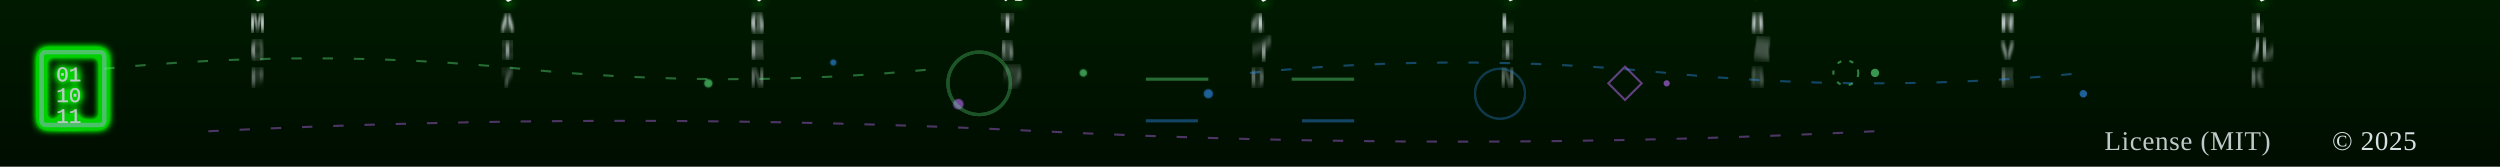
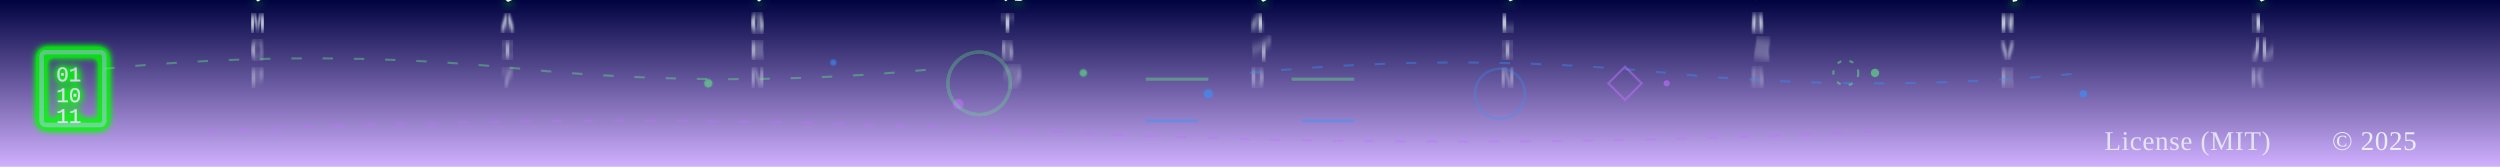
<svg xmlns="http://www.w3.org/2000/svg" width="1200" height="80" viewBox="0 0 1200 80" role="img" aria-label="Matrix Code Rain Footer">
  <defs>
    <linearGradient id="bgMatrix08F" x1="0%" y1="0%" x2="0%" y2="100%">
-       <stop offset="0%" style="stop-color:#001a00;stop-opacity:1" />
-       <stop offset="100%" style="stop-color:#000d00;stop-opacity:1" />
+       <stop offset="0%" style="stop-color:#000240;stop-opacity:1" />
+       <stop offset="100%" style="stop-color:#D0B0FF;stop-opacity:1" />
    </linearGradient>
    <radialGradient id="matrixGlow08F" cx="50%" cy="50%" r="50%">
      <stop offset="0%" style="stop-color:#5FED83;stop-opacity:1" />
-       <stop offset="50%" style="stop-color:#5FED83;stop-opacity:0.6" />
+       <stop offset="50%" style="stop-color:#501DAF;stop-opacity:0.6" />
      <stop offset="100%" style="stop-color:#00ff00;stop-opacity:0" />
    </radialGradient>
    <filter id="matrixFilter08F" x="-50%" y="-50%" width="200%" height="200%">
      <feGaussianBlur stdDeviation="2" result="blur" />
      <feColorMatrix in="blur" type="matrix" values="0 0 0 0 0  1 0 0 0 0.9  0 0 0 0 0  0 0 0 5 0" result="glow" />
      <feMerge>
        <feMergeNode in="glow" />
        <feMergeNode in="SourceGraphic" />
      </feMerge>
    </filter>
    <filter id="motionBlur08F">
      <feGaussianBlur in="SourceGraphic" stdDeviation="0,2" />
    </filter>
  </defs>
  <style>
    @media (prefers-color-scheme: dark) {
      .text-link { fill: #4a9960; font-family: 'SF Pro Text', -apple-system, BlinkMacSystemFont, 'Segoe UI', 'Roboto', 'Helvetica Neue', Arial, sans-serif; font-weight: 500; }
      .divider { stroke: #003300; }
      .matrix-char { fill: #5FED83; }
    }
    @media (prefers-color-scheme: light) {
      .text-link { fill: #1f2328; font-family: 'SF Pro Text', -apple-system, BlinkMacSystemFont, 'Segoe UI', 'Roboto', 'Helvetica Neue', Arial, sans-serif; font-weight: 500; }
      .divider { stroke: #d0d7de; }
      .matrix-char { fill: #08872B; }
    }

    .link { font-size: 13px; letter-spacing: 0.3px; }

    .code-rain {
      animation: rain-fall 2.5s linear infinite;
      font-family: 'Courier New', 'Courier', monospace;
      font-weight: bold;
      filter: url(#motionBlur08F);
    }
    @keyframes rain-fall {
      0% { transform: translateY(-160.0px); opacity: 0; }
      10% { opacity: 1; }
      90% { opacity: 0.8; }
      100% { transform: translateY(160.0px); opacity: 0; }
    }

    .leading-char {
      animation: leading-glow 1s ease-in-out infinite;
      fill: #ffffff;
      filter: url(#matrixFilter08F);
      font-family: 'Courier New', 'Courier', monospace;
      font-weight: bold;
    }
    @keyframes leading-glow {
      0%, 100% { opacity: 1; fill: #ffffff; }
      50% { opacity: 0.7; fill: #5FED83; }
    }

    @media (prefers-reduced-motion: reduce) { * { animation: none !important; } }

    /* Enhanced particle effects */
    .particle {
      animation: particle-float 4s ease-in-out infinite;
      filter: blur(0.5px);
    }
    @keyframes particle-float {
      0%, 100% { opacity: 0; transform: translateY(0) translateX(0) scale(0); }
      25% { opacity: 0.8; transform: translateY(-20px) translateX(-10px) scale(1.5); }
      50% { opacity: 1; transform: translateY(-40px) translateX(5px) scale(2); }
      75% { opacity: 0.6; transform: translateY(-30px) translateX(15px) scale(1.8); }
    }

    .particle-2 {
      animation: particle-spin 5s linear infinite;
    }
    @keyframes particle-spin {
      0% { opacity: 0; transform: rotate(0deg) translateX(20px) scale(0); }
      50% { opacity: 1; transform: rotate(180deg) translateX(40px) scale(2); }
      100% { opacity: 0; transform: rotate(360deg) translateX(20px) scale(0); }
    }

    /* Wave effects */
    .wave-line {
      stroke-dasharray: 5 10;
      animation: wave-flow 3s linear infinite;
    }
    @keyframes wave-flow {
      to { stroke-dashoffset: -100; }
    }

    /* Glow pulse on text */
    .text-link {
      animation: text-glow 3s ease-in-out infinite;
    }
    @keyframes text-glow {
      0%, 100% { opacity: 0.7; filter: drop-shadow(0 0 0px transparent); }
      50% { opacity: 1; filter: drop-shadow(0 0 8px rgba(95, 237, 131, 0.6)); }
    }

    /* Rotating elements */
    .rotate-slow {
      animation: rotate-360 20s linear infinite;
      transform-origin: center;
    }
    @keyframes rotate-360 {
      to { transform: rotate(360deg); }
    }

    /* Shimmer effect */
    .shimmer {
      animation: shimmer-pass 4s ease-in-out infinite;
    }
    @keyframes shimmer-pass {
      0%, 100% { opacity: 0.3; }
      50% { opacity: 1; }
    }

    /* Ripple effect */
    .ripple {
      animation: ripple-expand 3s ease-out infinite;
      transform-origin: center;
    }
    @keyframes ripple-expand {
      0% { opacity: 1; transform: scale(0.5); }
      100% { opacity: 0; transform: scale(3); }
    }

    </style>
  <rect width="1200" height="80" fill="url(#bgMatrix08F)" />
  <line x1="0" y1="1" x2="1200" y2="1" class="divider" stroke-width="2" />
  <g style="animation-delay: 0s">
    <text class="leading-char" x="120" y="0" font-size="14" fill="#f0f6fc">ア</text>
    <text class="code-rain matrix-char" x="120" y="15" font-size="12" opacity="0.8" fill="#f0f6fc">M</text>
    <text class="code-rain matrix-char" x="120" y="28" font-size="12" opacity="0.6" fill="#f0f6fc">C</text>
    <text class="code-rain matrix-char" x="120" y="41" font-size="12" opacity="0.4" fill="#f0f6fc">P</text>
  </g>
  <g style="animation-delay: -0.3s">
    <text class="leading-char" x="240" y="0" font-size="14" fill="#f0f6fc">タ</text>
    <text class="code-rain matrix-char" x="240" y="15" font-size="12" opacity="0.8" fill="#f0f6fc">A</text>
    <text class="code-rain matrix-char" x="240" y="28" font-size="12" opacity="0.6" fill="#f0f6fc">I</text>
    <text class="code-rain matrix-char" x="240" y="41" font-size="12" opacity="0.4" fill="#f0f6fc">7</text>
  </g>
  <g style="animation-delay: -0.6s">
    <text class="leading-char" x="360" y="0" font-size="14" fill="#f0f6fc">ナ</text>
    <text class="code-rain matrix-char" x="360" y="15" font-size="12" opacity="0.8" fill="#f0f6fc">G</text>
    <text class="code-rain matrix-char" x="360" y="28" font-size="12" opacity="0.6" fill="#f0f6fc">E</text>
    <text class="code-rain matrix-char" x="360" y="41" font-size="12" opacity="0.4" fill="#f0f6fc">N</text>
  </g>
  <g style="animation-delay: -0.9s">
    <text class="leading-char" x="480" y="0" font-size="14" fill="#f0f6fc">カ</text>
    <text class="code-rain matrix-char" x="480" y="15" font-size="12" opacity="0.8" fill="#f0f6fc">T</text>
    <text class="code-rain matrix-char" x="480" y="28" font-size="12" opacity="0.6" fill="#f0f6fc">5</text>
    <text class="code-rain matrix-char" x="480" y="41" font-size="12" opacity="0.4" fill="#f0f6fc">ラ</text>
  </g>
  <g style="animation-delay: -1.2s">
    <text class="leading-char" x="600" y="0" font-size="14" fill="#f0f6fc">サ</text>
    <text class="code-rain matrix-char" x="600" y="15" font-size="12" opacity="0.8" fill="#f0f6fc">4</text>
    <text class="code-rain matrix-char" x="600" y="28" font-size="12" opacity="0.6" fill="#f0f6fc">イ</text>
    <text class="code-rain matrix-char" x="600" y="41" font-size="12" opacity="0.4" fill="#f0f6fc">D</text>
  </g>
  <g style="animation-delay: -1.5s">
    <text class="leading-char" x="720" y="0" font-size="14" fill="#f0f6fc">ツ</text>
    <text class="code-rain matrix-char" x="720" y="15" font-size="12" opacity="0.8" fill="#f0f6fc">L</text>
    <text class="code-rain matrix-char" x="720" y="28" font-size="12" opacity="0.6" fill="#f0f6fc">I</text>
    <text class="code-rain matrix-char" x="720" y="41" font-size="12" opacity="0.4" fill="#f0f6fc">N</text>
  </g>
  <g style="animation-delay: -1.8s">
    <text class="leading-char" x="840" y="0" font-size="14" fill="#f0f6fc">ハ</text>
    <text class="code-rain matrix-char" x="840" y="15" font-size="12" opacity="0.8" fill="#f0f6fc">8</text>
    <text class="code-rain matrix-char" x="840" y="28" font-size="12" opacity="0.6" fill="#f0f6fc">ミ</text>
    <text class="code-rain matrix-char" x="840" y="41" font-size="12" opacity="0.4" fill="#f0f6fc">S</text>
  </g>
  <g style="animation-delay: -2.1s">
    <text class="leading-char" x="960" y="0" font-size="14" fill="#f0f6fc">ヤ</text>
    <text class="code-rain matrix-char" x="960" y="15" font-size="12" opacity="0.8" fill="#f0f6fc">R</text>
    <text class="code-rain matrix-char" x="960" y="28" font-size="12" opacity="0.6" fill="#f0f6fc">V</text>
    <text class="code-rain matrix-char" x="960" y="41" font-size="12" opacity="0.4" fill="#f0f6fc">E</text>
  </g>
  <g style="animation-delay: -2.4s">
    <text class="leading-char" x="1080" y="0" font-size="14" fill="#f0f6fc">ワ</text>
    <text class="code-rain matrix-char" x="1080" y="15" font-size="12" opacity="0.8" fill="#f0f6fc">1</text>
    <text class="code-rain matrix-char" x="1080" y="28" font-size="12" opacity="0.6" fill="#f0f6fc">ル</text>
    <text class="code-rain matrix-char" x="1080" y="41" font-size="12" opacity="0.4" fill="#f0f6fc">K</text>
  </g>
  <g transform="translate(20, 25)" opacity="0.8" filter="url(#matrixFilter08F)">
    <rect x="0" y="0" width="30" height="35" rx="2" fill="none" stroke="#5FED83" stroke-width="2" />
    <text x="7" y="14" class="matrix-char" font-size="10" font-family="'Courier New', monospace" fill="#f0f6fc">01</text>
    <text x="7" y="24" class="matrix-char" font-size="10" font-family="'Courier New', monospace" fill="#f0f6fc">10</text>
    <text x="7" y="34" class="matrix-char" font-size="10" font-family="'Courier New', monospace" fill="#f0f6fc">11</text>
  </g>
  <text x="1050" y="72" text-anchor="middle" class="link text-link" font-size="11px" opacity="0.8" fill="#f0f6fc">License (MIT)</text>
  <text x="1160" y="72" text-anchor="end" class="link text-link" font-size="11px" opacity="0.9" fill="#f0f6fc">© 2025</text>
  <g opacity="0.6">
    <circle class="particle" cx="340" cy="40" r="2" fill="#5FED83" style="animation-delay: 0s" />
    <circle class="particle" cx="400" cy="30" r="1.5" fill="#3094FF" style="animation-delay: 0.5s" />
    <circle class="particle" cx="460" cy="50" r="2.5" fill="#C06EFF" style="animation-delay: 1s" />
    <circle class="particle" cx="520" cy="35" r="1.8" fill="#5FED83" style="animation-delay: 1.5s" />
    <circle class="particle" cx="580" cy="45" r="2.2" fill="#3094FF" style="animation-delay: 2s" />
    <circle class="particle-2" cx="800" cy="40" r="1.5" fill="#C06EFF" style="animation-delay: 0.3s" />
    <circle class="particle-2" cx="900" cy="35" r="2" fill="#5FED83" style="animation-delay: 0.8s" />
    <circle class="particle-2" cx="1000" cy="45" r="1.8" fill="#3094FF" style="animation-delay: 1.3s" />
  </g>
  <g opacity="0.4">
    <path class="wave-line" d="M 50 33 Q 150 23, 250 33 T 450 33" stroke="#5FED83" stroke-width="1" fill="none" style="animation-delay: 0s" />
    <path class="wave-line" d="M 600 35 Q 700 25, 800 35 T 1000 35" stroke="#3094FF" stroke-width="1" fill="none" style="animation-delay: 0.7s" />
    <path class="wave-line" d="M 100 63 Q 300 53, 500 63 T 900 63" stroke="#C06EFF" stroke-width="1" fill="none" style="animation-delay: 1.4s" />
  </g>
  <g opacity="0.3">
    <circle class="ripple" cx="470" cy="40" r="15" stroke="#5FED83" stroke-width="1.5" fill="none" style="animation-delay: 0s" />
    <circle class="ripple" cx="470" cy="40" r="15" stroke="#5FED83" stroke-width="1.5" fill="none" style="animation-delay: 1s" />
    <circle class="ripple" cx="470" cy="40" r="15" stroke="#5FED83" stroke-width="1.5" fill="none" style="animation-delay: 2s" />
    <circle class="ripple" cx="720" cy="45" r="12" stroke="#3094FF" stroke-width="1" fill="none" style="animation-delay: 0.5s" />
    <circle class="ripple" cx="720" cy="45" r="12" stroke="#3094FF" stroke-width="1" fill="none" style="animation-delay: 1.5s" />
  </g>
  <g opacity="0.5">
    <g class="rotate-slow" transform="translate(780, 40)">
      <path d="M -8 0 L 0 -8 L 8 0 L 0 8 Z" fill="none" stroke="#C06EFF" stroke-width="1" />
    </g>
    <g class="rotate-slow" transform="translate(886, 35)" style="animation-direction: reverse;">
      <circle cx="0" cy="0" r="6" fill="none" stroke="#5FED83" stroke-width="1" stroke-dasharray="2 4" />
    </g>
  </g>
  <g opacity="0.4">
    <line class="shimmer" x1="550" y1="38" x2="580" y2="38" stroke="#5FED83" stroke-width="1.5" style="animation-delay: 0s" />
    <line class="shimmer" x1="620" y1="38" x2="650" y2="38" stroke="#5FED83" stroke-width="1.5" style="animation-delay: 0.3s" />
    <line class="shimmer" x1="550" y1="58" x2="575" y2="58" stroke="#3094FF" stroke-width="1.5" style="animation-delay: 0.6s" />
    <line class="shimmer" x1="625" y1="58" x2="650" y2="58" stroke="#3094FF" stroke-width="1.5" style="animation-delay: 0.9s" />
  </g>
</svg>
